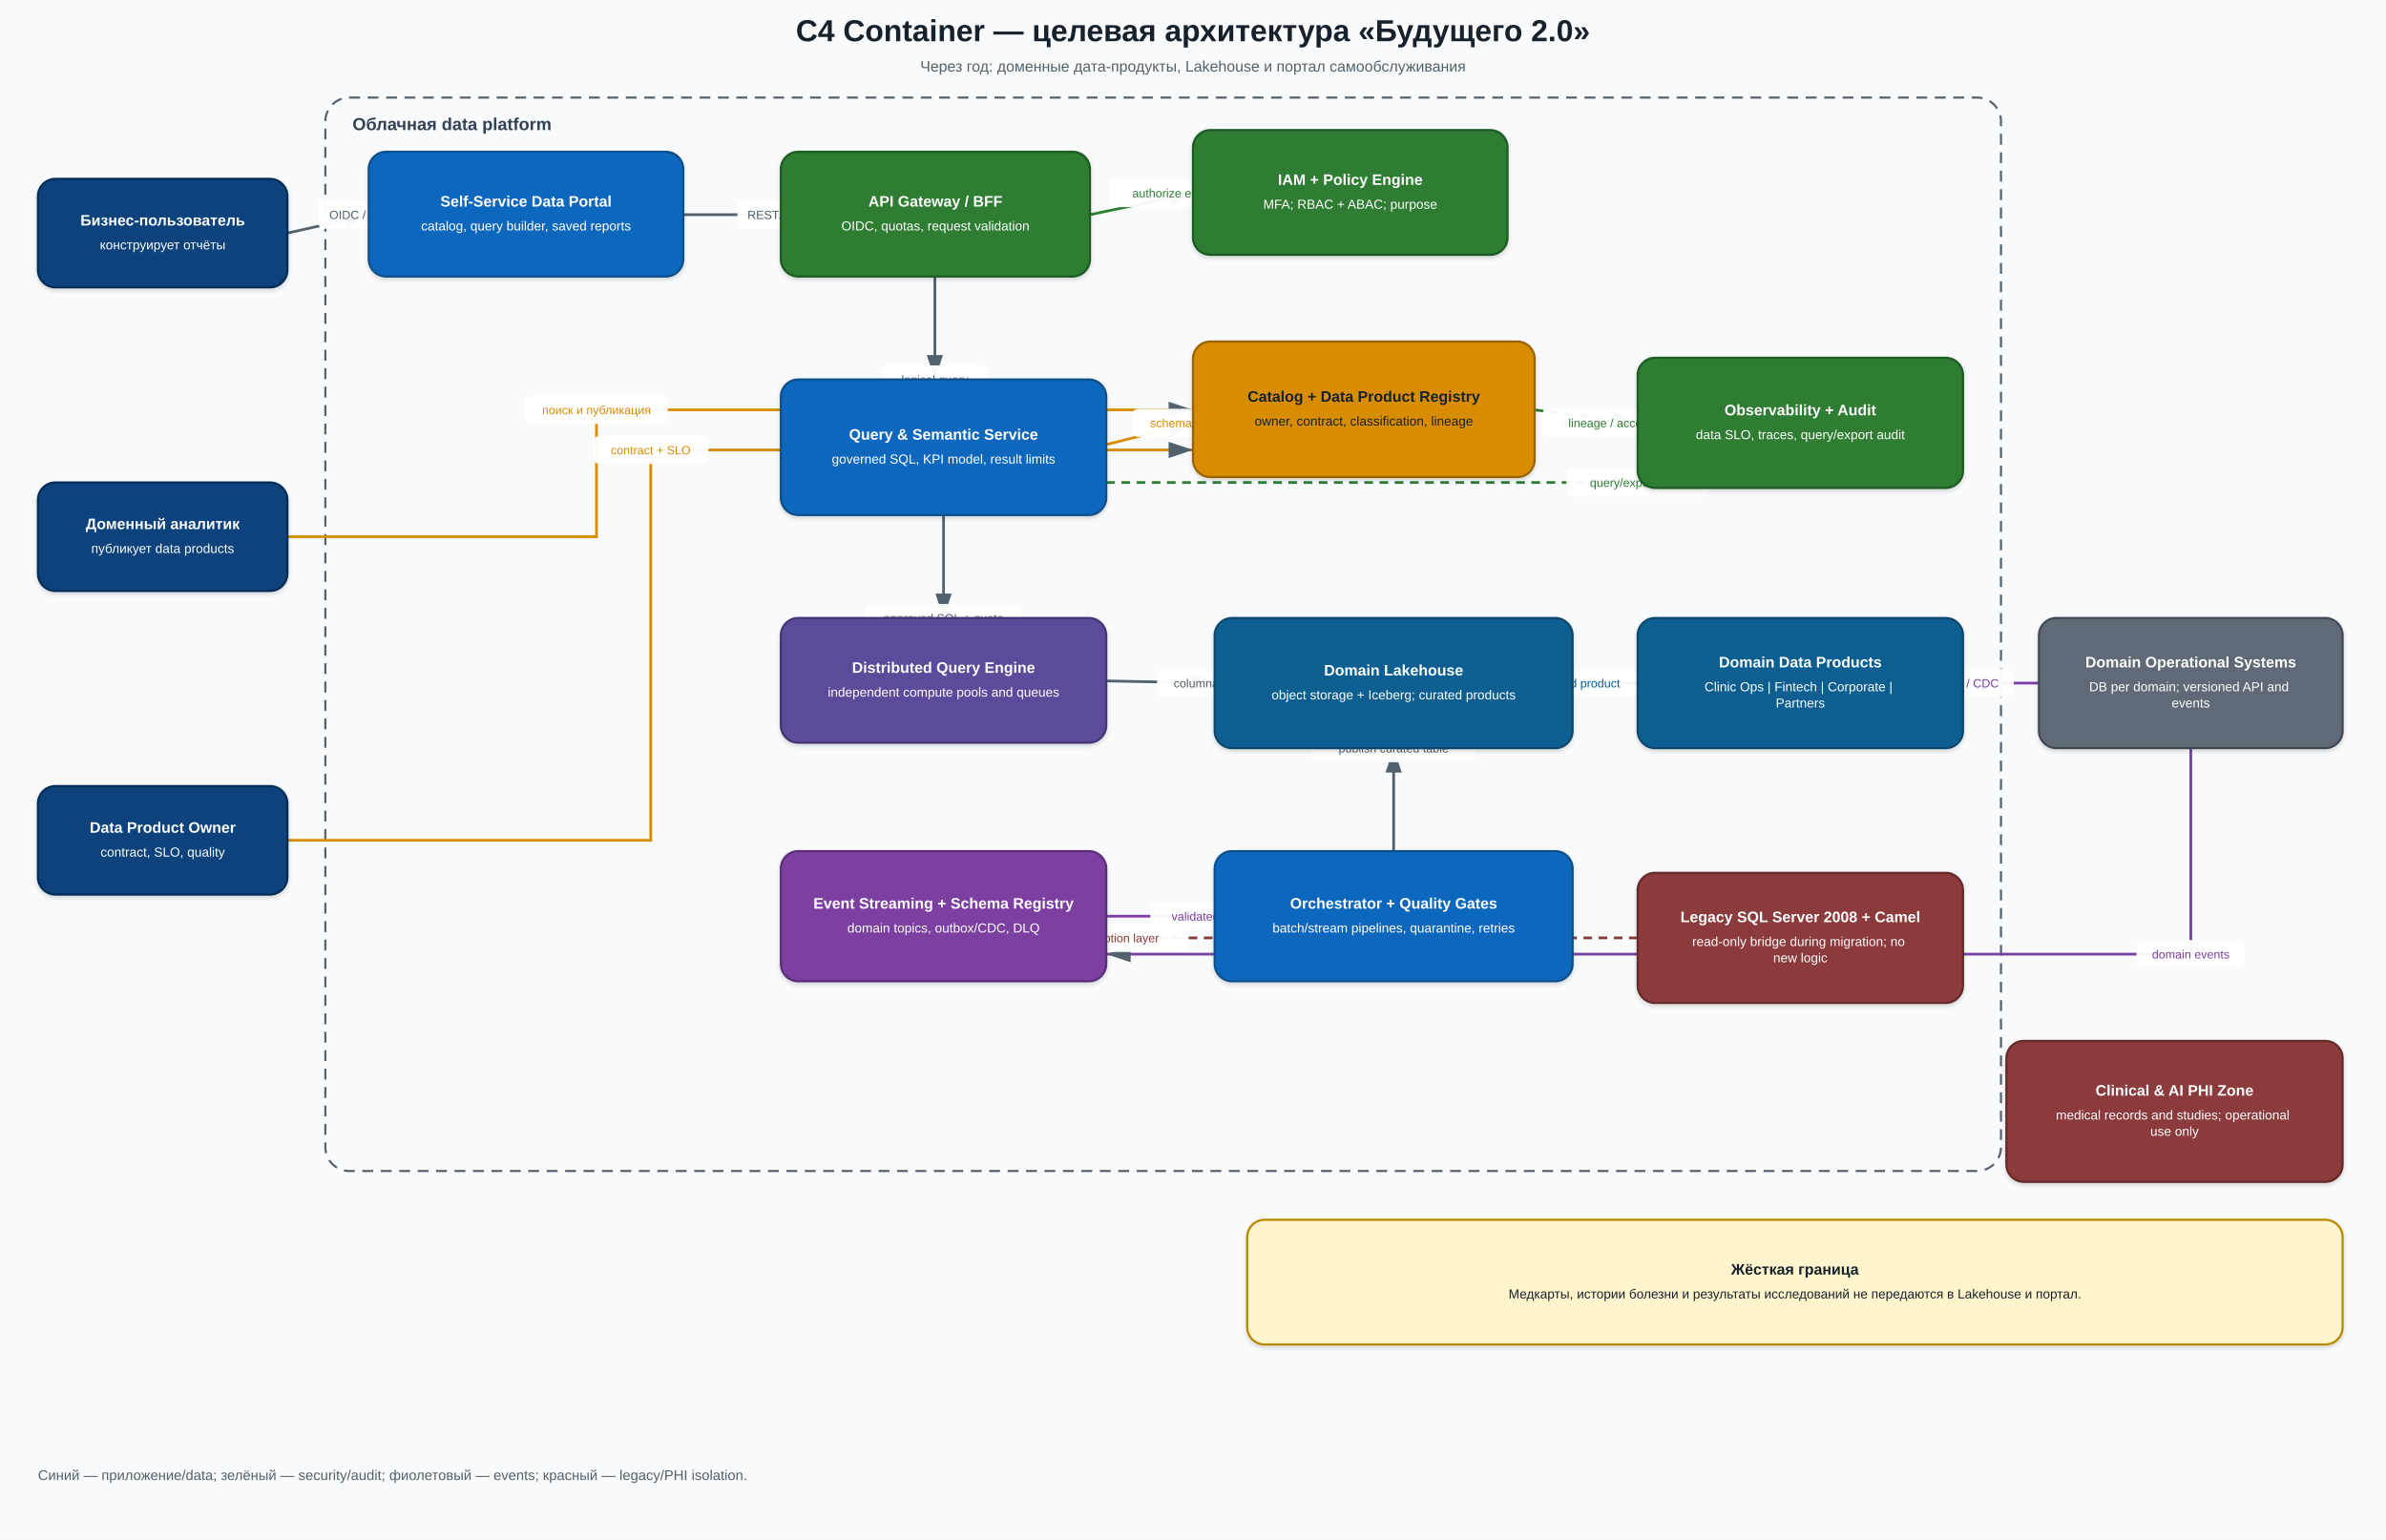
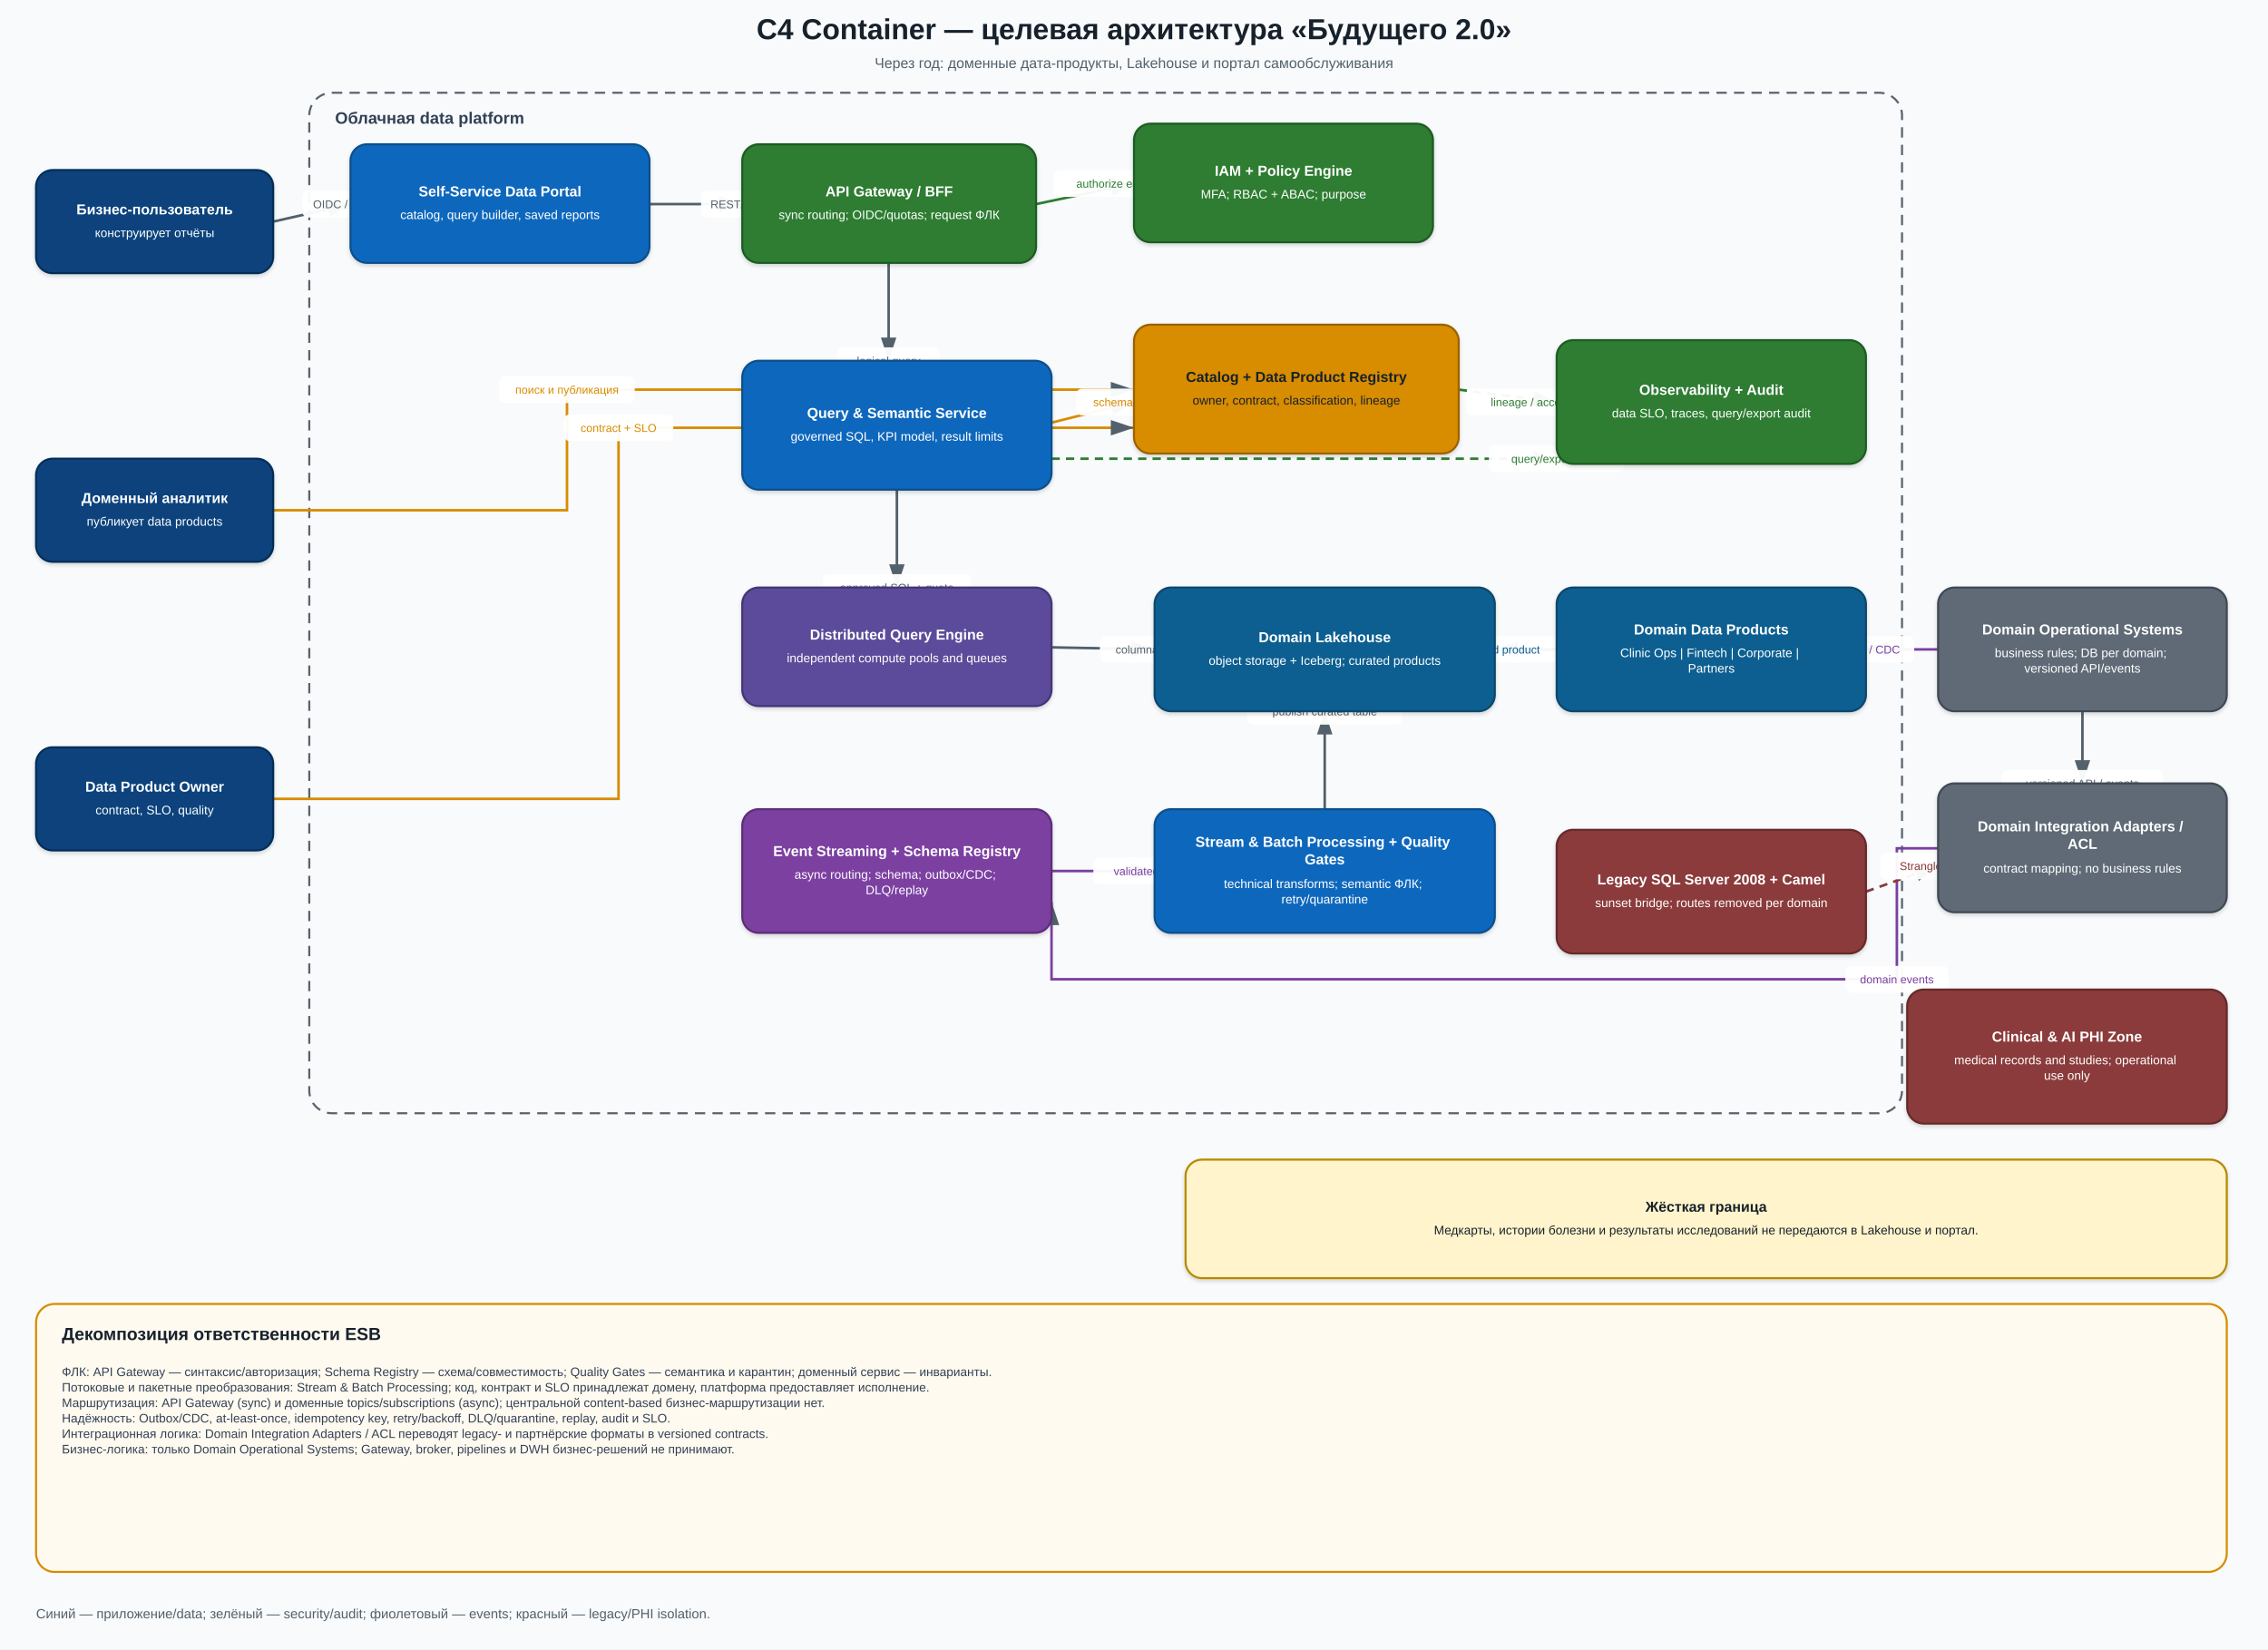
- <svg xmlns="http://www.w3.org/2000/svg" width="2200" height="1420" viewBox="0 0 2200 1420">
+ <svg xmlns="http://www.w3.org/2000/svg" width="2200" height="1600" viewBox="0 0 2200 1600">
  <defs>
    <marker id="arrow" markerWidth="10" markerHeight="10" refX="9" refY="3" orient="auto" markerUnits="strokeWidth">
      <path d="M0,0 L0,6 L9,3 z" fill="#52616b" />
    </marker>
    <filter id="shadow" x="-10%" y="-10%" width="120%" height="125%">
      <feDropShadow dx="0" dy="2" stdDeviation="2" flood-opacity="0.16" />
    </filter>
  </defs>
-   <rect width="2200" height="1420" fill="#f8fafc" />
+   <rect width="2200" height="1600" fill="#f8fafc" />
  <text x="1100.0" y="38" text-anchor="middle" font-family="Arial, Helvetica, sans-serif" font-size="28" font-weight="bold" fill="#17212b">
    <tspan x="1100.0" dy="0">C4 Container — целевая архитектура «Будущего 2.0»</tspan>
  </text>
  <text x="1100.0" y="66" text-anchor="middle" font-family="Arial, Helvetica, sans-serif" font-size="14" font-weight="normal" fill="#52616b">
    <tspan x="1100.0" dy="0">Через год: доменные дата-продукты, Lakehouse и портал самообслуживания</tspan>
  </text>
  <rect x="300" y="90" width="1545" height="990" rx="22" fill="none" stroke="#59636e" stroke-width="2" stroke-dasharray="10 7" />
  <text x="325" y="120" text-anchor="start" font-family="Arial, Helvetica, sans-serif" font-size="16" font-weight="bold" fill="#334155">
    <tspan x="325" dy="0">Облачная data platform</tspan>
  </text>
  <polyline points="265,215 340,198" fill="none" stroke="#52616b" stroke-width="2.5" marker-end="url(#arrow)" />
  <rect x="293.2" y="185.0" width="93.6" height="26" rx="6" fill="#ffffff" fill-opacity="0.95" />
  <text x="340" y="202" text-anchor="middle" font-family="Arial, Helvetica, sans-serif" font-size="11" font-weight="normal" fill="#52616b">
    <tspan x="340" dy="0">OIDC / HTTPS</tspan>
  </text>
  <polyline points="265,495 550,495 550,378 1100,378" fill="none" stroke="#d88c00" stroke-width="2.5" marker-end="url(#arrow)" />
  <rect x="484.3" y="365.0" width="131.4" height="26" rx="6" fill="#ffffff" fill-opacity="0.95" />
  <text x="550" y="382" text-anchor="middle" font-family="Arial, Helvetica, sans-serif" font-size="11" font-weight="normal" fill="#d88c00">
    <tspan x="550" dy="0">поиск и публикация</tspan>
  </text>
  <polyline points="265,775 600,775 600,415 1100,415" fill="none" stroke="#d88c00" stroke-width="2.5" marker-end="url(#arrow)" />
  <rect x="546.9" y="402.0" width="106.2" height="26" rx="6" fill="#ffffff" fill-opacity="0.95" />
  <text x="600" y="419" text-anchor="middle" font-family="Arial, Helvetica, sans-serif" font-size="11" font-weight="normal" fill="#d88c00">
    <tspan x="600" dy="0">contract + SLO</tspan>
  </text>
  <polyline points="630,198 720,198" fill="none" stroke="#52616b" stroke-width="2.5" marker-end="url(#arrow)" />
  <rect x="680.0" y="185.0" width="80" height="26" rx="6" fill="#ffffff" fill-opacity="0.95" />
  <text x="720" y="202" text-anchor="middle" font-family="Arial, Helvetica, sans-serif" font-size="11" font-weight="normal" fill="#52616b">
    <tspan x="720" dy="0">REST/JSON</tspan>
  </text>
  <polyline points="1005,198 1100,178" fill="none" stroke="#2e7d32" stroke-width="2.5" marker-end="url(#arrow)" />
  <rect x="1021.7" y="165.0" width="156.6" height="26" rx="6" fill="#ffffff" fill-opacity="0.95" />
  <text x="1100" y="182" text-anchor="middle" font-family="Arial, Helvetica, sans-serif" font-size="11" font-weight="normal" fill="#2e7d32">
    <tspan x="1100" dy="0">authorize each request</tspan>
  </text>
  <polyline points="862,255 862,350" fill="none" stroke="#52616b" stroke-width="2.5" marker-end="url(#arrow)" />
  <rect x="812.0" y="337.0" width="99.9" height="26" rx="6" fill="#ffffff" fill-opacity="0.95" />
  <text x="862" y="354" text-anchor="middle" font-family="Arial, Helvetica, sans-serif" font-size="11" font-weight="normal" fill="#52616b">
    <tspan x="862" dy="0">logical query</tspan>
  </text>
  <polyline points="1020,410 1100,390" fill="none" stroke="#d88c00" stroke-width="2.5" marker-end="url(#arrow)" />
  <rect x="1043.8" y="377.0" width="112.5" height="26" rx="6" fill="#ffffff" fill-opacity="0.95" />
  <text x="1100" y="394" text-anchor="middle" font-family="Arial, Helvetica, sans-serif" font-size="11" font-weight="normal" fill="#d88c00">
    <tspan x="1100" dy="0">schema + policy</tspan>
  </text>
  <polyline points="870,475 870,570" fill="none" stroke="#52616b" stroke-width="2.5" marker-end="url(#arrow)" />
  <rect x="798.0" y="557.0" width="144.0" height="26" rx="6" fill="#ffffff" fill-opacity="0.95" />
  <text x="870" y="574" text-anchor="middle" font-family="Arial, Helvetica, sans-serif" font-size="11" font-weight="normal" fill="#52616b">
    <tspan x="870" dy="0">approved SQL + quota</tspan>
  </text>
  <polyline points="1020,628 1120,630" fill="none" stroke="#52616b" stroke-width="2.5" marker-end="url(#arrow)" />
  <rect x="1066.9" y="617.0" width="106.2" height="26" rx="6" fill="#ffffff" fill-opacity="0.95" />
  <text x="1120" y="634" text-anchor="middle" font-family="Arial, Helvetica, sans-serif" font-size="11" font-weight="normal" fill="#52616b">
    <tspan x="1120" dy="0">columnar reads</tspan>
  </text>
  <polyline points="1020,845 1120,845" fill="none" stroke="#7b3fa1" stroke-width="2.5" marker-end="url(#arrow)" />
  <rect x="1060.6" y="832.0" width="118.8" height="26" rx="6" fill="#ffffff" fill-opacity="0.95" />
  <text x="1120" y="849" text-anchor="middle" font-family="Arial, Helvetica, sans-serif" font-size="11" font-weight="normal" fill="#7b3fa1">
    <tspan x="1120" dy="0">validated events</tspan>
  </text>
  <polyline points="1285,785 1285,690" fill="none" stroke="#52616b" stroke-width="2.5" marker-end="url(#arrow)" />
  <rect x="1209.8" y="677.0" width="150.3" height="26" rx="6" fill="#ffffff" fill-opacity="0.95" />
  <text x="1285" y="694" text-anchor="middle" font-family="Arial, Helvetica, sans-serif" font-size="11" font-weight="normal" fill="#52616b">
    <tspan x="1285" dy="0">publish curated table</tspan>
  </text>
  <polyline points="1510,630 1450,630" fill="none" stroke="#0b5f91" stroke-width="2.5" marker-end="url(#arrow)" />
  <rect x="1387.5" y="617.0" width="125.1" height="26" rx="6" fill="#ffffff" fill-opacity="0.95" />
  <text x="1450" y="634" text-anchor="middle" font-family="Arial, Helvetica, sans-serif" font-size="11" font-weight="normal" fill="#0b5f91">
    <tspan x="1450" dy="0">versioned product</tspan>
  </text>
  <polyline points="1880,630 1810,630" fill="none" stroke="#7b3fa1" stroke-width="2.5" marker-end="url(#arrow)" />
  <rect x="1763.2" y="617.0" width="93.6" height="26" rx="6" fill="#ffffff" fill-opacity="0.95" />
  <text x="1810" y="634" text-anchor="middle" font-family="Arial, Helvetica, sans-serif" font-size="11" font-weight="normal" fill="#7b3fa1">
    <tspan x="1810" dy="0">outbox / CDC</tspan>
  </text>
-   <polyline points="2020,690 2020,880 1020,880" fill="none" stroke="#7b3fa1" stroke-width="2.5" marker-end="url(#arrow)" />
-   <rect x="1970.0" y="867.0" width="99.9" height="26" rx="6" fill="#ffffff" fill-opacity="0.95" />
-   <text x="2020" y="884" text-anchor="middle" font-family="Arial, Helvetica, sans-serif" font-size="11" font-weight="normal" fill="#7b3fa1">
-     <tspan x="2020" dy="0">domain events</tspan>
-   </text>
-   <polyline points="1510,865 1020,865" fill="none" stroke="#8b3a3a" stroke-width="2.5" marker-end="url(#arrow)" stroke-dasharray="8 6" />
-   <rect x="944.9" y="852.0" width="150.3" height="26" rx="6" fill="#ffffff" fill-opacity="0.95" />
-   <text x="1020" y="869" text-anchor="middle" font-family="Arial, Helvetica, sans-serif" font-size="11" font-weight="normal" fill="#8b3a3a">
-     <tspan x="1020" dy="0">anti-corruption layer</tspan>
+   <polyline points="2020,690 2020,760" fill="none" stroke="#52616b" stroke-width="2.5" marker-end="url(#arrow)" />
+   <rect x="1941.7" y="747.0" width="156.6" height="26" rx="6" fill="#ffffff" fill-opacity="0.95" />
+   <text x="2020" y="764" text-anchor="middle" font-family="Arial, Helvetica, sans-serif" font-size="11" font-weight="normal" fill="#52616b">
+     <tspan x="2020" dy="0">versioned API / events</tspan>
+   </text>
+   <polyline points="1880,823 1840,823 1840,950 1020,950 1020,875" fill="none" stroke="#7b3fa1" stroke-width="2.5" marker-end="url(#arrow)" />
+   <rect x="1790.0" y="937.0" width="99.9" height="26" rx="6" fill="#ffffff" fill-opacity="0.95" />
+   <text x="1840" y="954" text-anchor="middle" font-family="Arial, Helvetica, sans-serif" font-size="11" font-weight="normal" fill="#7b3fa1">
+     <tspan x="1840" dy="0">domain events</tspan>
+   </text>
+   <polyline points="1810,865 1880,840" fill="none" stroke="#8b3a3a" stroke-width="2.5" marker-end="url(#arrow)" stroke-dasharray="8 6" />
+   <rect x="1823.8" y="827.0" width="112.5" height="26" rx="6" fill="#ffffff" fill-opacity="0.95" />
+   <text x="1880" y="844" text-anchor="middle" font-family="Arial, Helvetica, sans-serif" font-size="11" font-weight="normal" fill="#8b3a3a">
+     <tspan x="1880" dy="0">Strangler / ACL</tspan>
  </text>
  <polyline points="1415,378 1510,390" fill="none" stroke="#2e7d32" stroke-width="2.5" marker-end="url(#arrow)" stroke-dasharray="8 6" />
  <rect x="1422.2" y="377.0" width="175.5" height="26" rx="6" fill="#ffffff" fill-opacity="0.95" />
  <text x="1510" y="394" text-anchor="middle" font-family="Arial, Helvetica, sans-serif" font-size="11" font-weight="normal" fill="#2e7d32">
    <tspan x="1510" dy="0">lineage / access metadata</tspan>
  </text>
  <polyline points="1020,445 1510,445" fill="none" stroke="#2e7d32" stroke-width="2.5" marker-end="url(#arrow)" stroke-dasharray="8 6" />
  <rect x="1444.3" y="432.0" width="131.4" height="26" rx="6" fill="#ffffff" fill-opacity="0.95" />
  <text x="1510" y="449" text-anchor="middle" font-family="Arial, Helvetica, sans-serif" font-size="11" font-weight="normal" fill="#2e7d32">
    <tspan x="1510" dy="0">query/export audit</tspan>
  </text>
  <g filter="url(#shadow)">
    <rect x="35" y="165" width="230" height="100" rx="16" fill="#08427b" stroke="#062f59" stroke-width="2" />
    <text x="150.0" y="208.0" text-anchor="middle" font-family="Arial, Helvetica, sans-serif" font-size="14" font-weight="bold" fill="#ffffff">
      <tspan x="150.0" dy="0">Бизнес-пользователь</tspan>
    </text>
    <text x="150.0" y="230.0" text-anchor="middle" font-family="Arial, Helvetica, sans-serif" font-size="12" font-weight="normal" fill="#ffffff">
      <tspan x="150.0" dy="0">конструирует отчёты</tspan>
    </text>
  </g>
  <g filter="url(#shadow)">
    <rect x="35" y="445" width="230" height="100" rx="16" fill="#08427b" stroke="#062f59" stroke-width="2" />
    <text x="150.0" y="488.0" text-anchor="middle" font-family="Arial, Helvetica, sans-serif" font-size="14" font-weight="bold" fill="#ffffff">
      <tspan x="150.0" dy="0">Доменный аналитик</tspan>
    </text>
    <text x="150.0" y="510.0" text-anchor="middle" font-family="Arial, Helvetica, sans-serif" font-size="12" font-weight="normal" fill="#ffffff">
      <tspan x="150.0" dy="0">публикует data products</tspan>
    </text>
  </g>
  <g filter="url(#shadow)">
    <rect x="35" y="725" width="230" height="100" rx="16" fill="#08427b" stroke="#062f59" stroke-width="2" />
    <text x="150.0" y="768.0" text-anchor="middle" font-family="Arial, Helvetica, sans-serif" font-size="14" font-weight="bold" fill="#ffffff">
      <tspan x="150.0" dy="0">Data Product Owner</tspan>
    </text>
    <text x="150.0" y="790.0" text-anchor="middle" font-family="Arial, Helvetica, sans-serif" font-size="12" font-weight="normal" fill="#ffffff">
      <tspan x="150.0" dy="0">contract, SLO, quality</tspan>
    </text>
  </g>
  <g filter="url(#shadow)">
    <rect x="340" y="140" width="290" height="115" rx="16" fill="#1168bd" stroke="#0b4f8a" stroke-width="2" />
    <text x="485.0" y="190.5" text-anchor="middle" font-family="Arial, Helvetica, sans-serif" font-size="14" font-weight="bold" fill="#ffffff">
      <tspan x="485.0" dy="0">Self-Service Data Portal</tspan>
    </text>
    <text x="485.0" y="212.5" text-anchor="middle" font-family="Arial, Helvetica, sans-serif" font-size="12" font-weight="normal" fill="#ffffff">
      <tspan x="485.0" dy="0">catalog, query builder, saved reports</tspan>
    </text>
  </g>
  <g filter="url(#shadow)">
    <rect x="720" y="140" width="285" height="115" rx="16" fill="#2e7d32" stroke="#1f5b24" stroke-width="2" />
    <text x="862.5" y="190.5" text-anchor="middle" font-family="Arial, Helvetica, sans-serif" font-size="14" font-weight="bold" fill="#ffffff">
      <tspan x="862.5" dy="0">API Gateway / BFF</tspan>
    </text>
    <text x="862.5" y="212.5" text-anchor="middle" font-family="Arial, Helvetica, sans-serif" font-size="12" font-weight="normal" fill="#ffffff">
-       <tspan x="862.5" dy="0">OIDC, quotas, request validation</tspan>
+       <tspan x="862.5" dy="0">sync routing; OIDC/quotas; request ФЛК</tspan>
    </text>
  </g>
  <g filter="url(#shadow)">
    <rect x="1100" y="120" width="290" height="115" rx="16" fill="#2e7d32" stroke="#1f5b24" stroke-width="2" />
    <text x="1245.0" y="170.5" text-anchor="middle" font-family="Arial, Helvetica, sans-serif" font-size="14" font-weight="bold" fill="#ffffff">
      <tspan x="1245.0" dy="0">IAM + Policy Engine</tspan>
    </text>
    <text x="1245.0" y="192.5" text-anchor="middle" font-family="Arial, Helvetica, sans-serif" font-size="12" font-weight="normal" fill="#ffffff">
      <tspan x="1245.0" dy="0">MFA; RBAC + ABAC; purpose</tspan>
    </text>
  </g>
  <g filter="url(#shadow)">
    <rect x="1100" y="315" width="315" height="125" rx="16" fill="#d88c00" stroke="#9a6200" stroke-width="2" />
    <text x="1257.5" y="370.5" text-anchor="middle" font-family="Arial, Helvetica, sans-serif" font-size="14" font-weight="bold" fill="#17212b">
      <tspan x="1257.5" dy="0">Catalog + Data Product Registry</tspan>
    </text>
    <text x="1257.5" y="392.5" text-anchor="middle" font-family="Arial, Helvetica, sans-serif" font-size="12" font-weight="normal" fill="#17212b">
      <tspan x="1257.5" dy="0">owner, contract, classification, lineage</tspan>
    </text>
  </g>
  <g filter="url(#shadow)">
    <rect x="720" y="350" width="300" height="125" rx="16" fill="#1168bd" stroke="#0b4f8a" stroke-width="2" />
    <text x="870.0" y="405.5" text-anchor="middle" font-family="Arial, Helvetica, sans-serif" font-size="14" font-weight="bold" fill="#ffffff">
      <tspan x="870.0" dy="0">Query &amp; Semantic Service</tspan>
    </text>
    <text x="870.0" y="427.5" text-anchor="middle" font-family="Arial, Helvetica, sans-serif" font-size="12" font-weight="normal" fill="#ffffff">
      <tspan x="870.0" dy="0">governed SQL, KPI model, result limits</tspan>
    </text>
  </g>
  <g filter="url(#shadow)">
    <rect x="720" y="570" width="300" height="115" rx="16" fill="#5b4b9a" stroke="#443575" stroke-width="2" />
    <text x="870.0" y="620.5" text-anchor="middle" font-family="Arial, Helvetica, sans-serif" font-size="14" font-weight="bold" fill="#ffffff">
      <tspan x="870.0" dy="0">Distributed Query Engine</tspan>
    </text>
    <text x="870.0" y="642.5" text-anchor="middle" font-family="Arial, Helvetica, sans-serif" font-size="12" font-weight="normal" fill="#ffffff">
      <tspan x="870.0" dy="0">independent compute pools and queues</tspan>
    </text>
  </g>
  <g filter="url(#shadow)">
    <rect x="1120" y="570" width="330" height="120" rx="16" fill="#0b5f91" stroke="#08476c" stroke-width="2" />
    <text x="1285.0" y="623.0" text-anchor="middle" font-family="Arial, Helvetica, sans-serif" font-size="14" font-weight="bold" fill="#ffffff">
      <tspan x="1285.0" dy="0">Domain Lakehouse</tspan>
    </text>
    <text x="1285.0" y="645.0" text-anchor="middle" font-family="Arial, Helvetica, sans-serif" font-size="12" font-weight="normal" fill="#ffffff">
      <tspan x="1285.0" dy="0">object storage + Iceberg; curated products</tspan>
    </text>
  </g>
  <g filter="url(#shadow)">
    <rect x="1120" y="785" width="330" height="120" rx="16" fill="#1168bd" stroke="#0b4f8a" stroke-width="2" />
-     <text x="1285.0" y="838.0" text-anchor="middle" font-family="Arial, Helvetica, sans-serif" font-size="14" font-weight="bold" fill="#ffffff">
-       <tspan x="1285.0" dy="0">Orchestrator + Quality Gates</tspan>
-     </text>
-     <text x="1285.0" y="860.0" text-anchor="middle" font-family="Arial, Helvetica, sans-serif" font-size="12" font-weight="normal" fill="#ffffff">
-       <tspan x="1285.0" dy="0">batch/stream pipelines, quarantine, retries</tspan>
+     <text x="1285.0" y="821.5" text-anchor="middle" font-family="Arial, Helvetica, sans-serif" font-size="14" font-weight="bold" fill="#ffffff">
+       <tspan x="1285.0" dy="0">Stream &amp; Batch Processing + Quality</tspan>
+       <tspan x="1285.0" dy="17">Gates</tspan>
+     </text>
+     <text x="1285.0" y="861.5" text-anchor="middle" font-family="Arial, Helvetica, sans-serif" font-size="12" font-weight="normal" fill="#ffffff">
+       <tspan x="1285.0" dy="0">technical transforms; semantic ФЛК;</tspan>
+       <tspan x="1285.0" dy="15">retry/quarantine</tspan>
    </text>
  </g>
  <g filter="url(#shadow)">
    <rect x="720" y="785" width="300" height="120" rx="16" fill="#7b3fa1" stroke="#5c2f78" stroke-width="2" />
-     <text x="870.0" y="838.0" text-anchor="middle" font-family="Arial, Helvetica, sans-serif" font-size="14" font-weight="bold" fill="#ffffff">
+     <text x="870.0" y="830.5" text-anchor="middle" font-family="Arial, Helvetica, sans-serif" font-size="14" font-weight="bold" fill="#ffffff">
      <tspan x="870.0" dy="0">Event Streaming + Schema Registry</tspan>
    </text>
-     <text x="870.0" y="860.0" text-anchor="middle" font-family="Arial, Helvetica, sans-serif" font-size="12" font-weight="normal" fill="#ffffff">
-       <tspan x="870.0" dy="0">domain topics, outbox/CDC, DLQ</tspan>
+     <text x="870.0" y="852.5" text-anchor="middle" font-family="Arial, Helvetica, sans-serif" font-size="12" font-weight="normal" fill="#ffffff">
+       <tspan x="870.0" dy="0">async routing; schema; outbox/CDC;</tspan>
+       <tspan x="870.0" dy="15">DLQ/replay</tspan>
    </text>
  </g>
  <g filter="url(#shadow)">
    <rect x="1510" y="330" width="300" height="120" rx="16" fill="#2e7d32" stroke="#1f5b24" stroke-width="2" />
    <text x="1660.0" y="383.0" text-anchor="middle" font-family="Arial, Helvetica, sans-serif" font-size="14" font-weight="bold" fill="#ffffff">
      <tspan x="1660.0" dy="0">Observability + Audit</tspan>
    </text>
    <text x="1660.0" y="405.0" text-anchor="middle" font-family="Arial, Helvetica, sans-serif" font-size="12" font-weight="normal" fill="#ffffff">
      <tspan x="1660.0" dy="0">data SLO, traces, query/export audit</tspan>
    </text>
  </g>
  <g filter="url(#shadow)">
    <rect x="1510" y="570" width="300" height="120" rx="16" fill="#0b5f91" stroke="#08476c" stroke-width="2" />
    <text x="1660.0" y="615.5" text-anchor="middle" font-family="Arial, Helvetica, sans-serif" font-size="14" font-weight="bold" fill="#ffffff">
      <tspan x="1660.0" dy="0">Domain Data Products</tspan>
    </text>
    <text x="1660.0" y="637.5" text-anchor="middle" font-family="Arial, Helvetica, sans-serif" font-size="12" font-weight="normal" fill="#ffffff">
      <tspan x="1660.0" dy="0">Clinic Ops | Fintech | Corporate |</tspan>
      <tspan x="1660.0" dy="15">Partners</tspan>
    </text>
  </g>
  <g filter="url(#shadow)">
    <rect x="1880" y="570" width="280" height="120" rx="16" fill="#5f6b76" stroke="#414a52" stroke-width="2" />
    <text x="2020.0" y="615.5" text-anchor="middle" font-family="Arial, Helvetica, sans-serif" font-size="14" font-weight="bold" fill="#ffffff">
      <tspan x="2020.0" dy="0">Domain Operational Systems</tspan>
    </text>
    <text x="2020.0" y="637.5" text-anchor="middle" font-family="Arial, Helvetica, sans-serif" font-size="12" font-weight="normal" fill="#ffffff">
-       <tspan x="2020.0" dy="0">DB per domain; versioned API and</tspan>
-       <tspan x="2020.0" dy="15">events</tspan>
+       <tspan x="2020.0" dy="0">business rules; DB per domain;</tspan>
+       <tspan x="2020.0" dy="15">versioned API/events</tspan>
+     </text>
+   </g>
+   <g filter="url(#shadow)">
+     <rect x="1880" y="760" width="280" height="125" rx="16" fill="#5f6b76" stroke="#414a52" stroke-width="2" />
+     <text x="2020.0" y="806.5" text-anchor="middle" font-family="Arial, Helvetica, sans-serif" font-size="14" font-weight="bold" fill="#ffffff">
+       <tspan x="2020.0" dy="0">Domain Integration Adapters /</tspan>
+       <tspan x="2020.0" dy="17">ACL</tspan>
+     </text>
+     <text x="2020.0" y="846.5" text-anchor="middle" font-family="Arial, Helvetica, sans-serif" font-size="12" font-weight="normal" fill="#ffffff">
+       <tspan x="2020.0" dy="0">contract mapping; no business rules</tspan>
    </text>
  </g>
  <g filter="url(#shadow)">
    <rect x="1510" y="805" width="300" height="120" rx="16" fill="#8b3a3a" stroke="#662929" stroke-width="2" />
-     <text x="1660.0" y="850.5" text-anchor="middle" font-family="Arial, Helvetica, sans-serif" font-size="14" font-weight="bold" fill="#ffffff">
+     <text x="1660.0" y="858.0" text-anchor="middle" font-family="Arial, Helvetica, sans-serif" font-size="14" font-weight="bold" fill="#ffffff">
      <tspan x="1660.0" dy="0">Legacy SQL Server 2008 + Camel</tspan>
    </text>
-     <text x="1660.0" y="872.5" text-anchor="middle" font-family="Arial, Helvetica, sans-serif" font-size="12" font-weight="normal" fill="#ffffff">
-       <tspan x="1660.0" dy="0">read-only bridge during migration; no</tspan>
-       <tspan x="1660.0" dy="15">new logic</tspan>
+     <text x="1660.0" y="880.0" text-anchor="middle" font-family="Arial, Helvetica, sans-serif" font-size="12" font-weight="normal" fill="#ffffff">
+       <tspan x="1660.0" dy="0">sunset bridge; routes removed per domain</tspan>
    </text>
  </g>
  <g filter="url(#shadow)">
    <rect x="1850" y="960" width="310" height="130" rx="16" fill="#8b3a3a" stroke="#662929" stroke-width="2" />
    <text x="2005.0" y="1010.5" text-anchor="middle" font-family="Arial, Helvetica, sans-serif" font-size="14" font-weight="bold" fill="#ffffff">
      <tspan x="2005.0" dy="0">Clinical &amp; AI PHI Zone</tspan>
    </text>
    <text x="2005.0" y="1032.5" text-anchor="middle" font-family="Arial, Helvetica, sans-serif" font-size="12" font-weight="normal" fill="#ffffff">
      <tspan x="2005.0" dy="0">medical records and studies; operational</tspan>
      <tspan x="2005.0" dy="15">use only</tspan>
    </text>
  </g>
  <g filter="url(#shadow)">
    <rect x="1150" y="1125" width="1010" height="115" rx="16" fill="#fff4cc" stroke="#b88900" stroke-width="2" />
    <text x="1655.0" y="1175.5" text-anchor="middle" font-family="Arial, Helvetica, sans-serif" font-size="14" font-weight="bold" fill="#17212b">
      <tspan x="1655.0" dy="0">Жёсткая граница</tspan>
    </text>
    <text x="1655.0" y="1197.5" text-anchor="middle" font-family="Arial, Helvetica, sans-serif" font-size="12" font-weight="normal" fill="#17212b">
      <tspan x="1655.0" dy="0">Медкарты, истории болезни и результаты исследований не передаются в Lakehouse и портал.</tspan>
    </text>
  </g>
-   <text x="35" y="1365" text-anchor="start" font-family="Arial, Helvetica, sans-serif" font-size="13" font-weight="normal" fill="#52616b">
+   <rect x="35" y="1265" width="2125" height="260" rx="18" fill="#fffaf0" stroke="#d88c00" stroke-width="2" />
+   <text x="60" y="1300" text-anchor="start" font-family="Arial, Helvetica, sans-serif" font-size="17" font-weight="bold" fill="#17212b">
+     <tspan x="60" dy="0">Декомпозиция ответственности ESB</tspan>
+   </text>
+   <text x="60" y="1335" text-anchor="start" font-family="Arial, Helvetica, sans-serif" font-size="12" font-weight="normal" fill="#334155">
+     <tspan x="60" dy="0">ФЛК: API Gateway — синтаксис/авторизация; Schema Registry — схема/совместимость; Quality Gates — семантика и карантин; доменный сервис — инварианты.</tspan>
+     <tspan x="60" dy="15">Потоковые и пакетные преобразования: Stream &amp; Batch Processing; код, контракт и SLO принадлежат домену, платформа предоставляет исполнение.</tspan>
+     <tspan x="60" dy="15">Маршрутизация: API Gateway (sync) и доменные topics/subscriptions (async); центральной content-based бизнес-маршрутизации нет.</tspan>
+     <tspan x="60" dy="15">Надёжность: Outbox/CDC, at-least-once, idempotency key, retry/backoff, DLQ/quarantine, replay, audit и SLO.</tspan>
+     <tspan x="60" dy="15">Интеграционная логика: Domain Integration Adapters / ACL переводят legacy- и партнёрские форматы в versioned contracts.</tspan>
+     <tspan x="60" dy="15">Бизнес-логика: только Domain Operational Systems; Gateway, broker, pipelines и DWH бизнес-решений не принимают.</tspan>
+   </text>
+   <text x="35" y="1570" text-anchor="start" font-family="Arial, Helvetica, sans-serif" font-size="13" font-weight="normal" fill="#52616b">
    <tspan x="35" dy="0">Синий — приложение/data; зелёный — security/audit; фиолетовый — events; красный — legacy/PHI isolation.</tspan>
  </text>
</svg>
